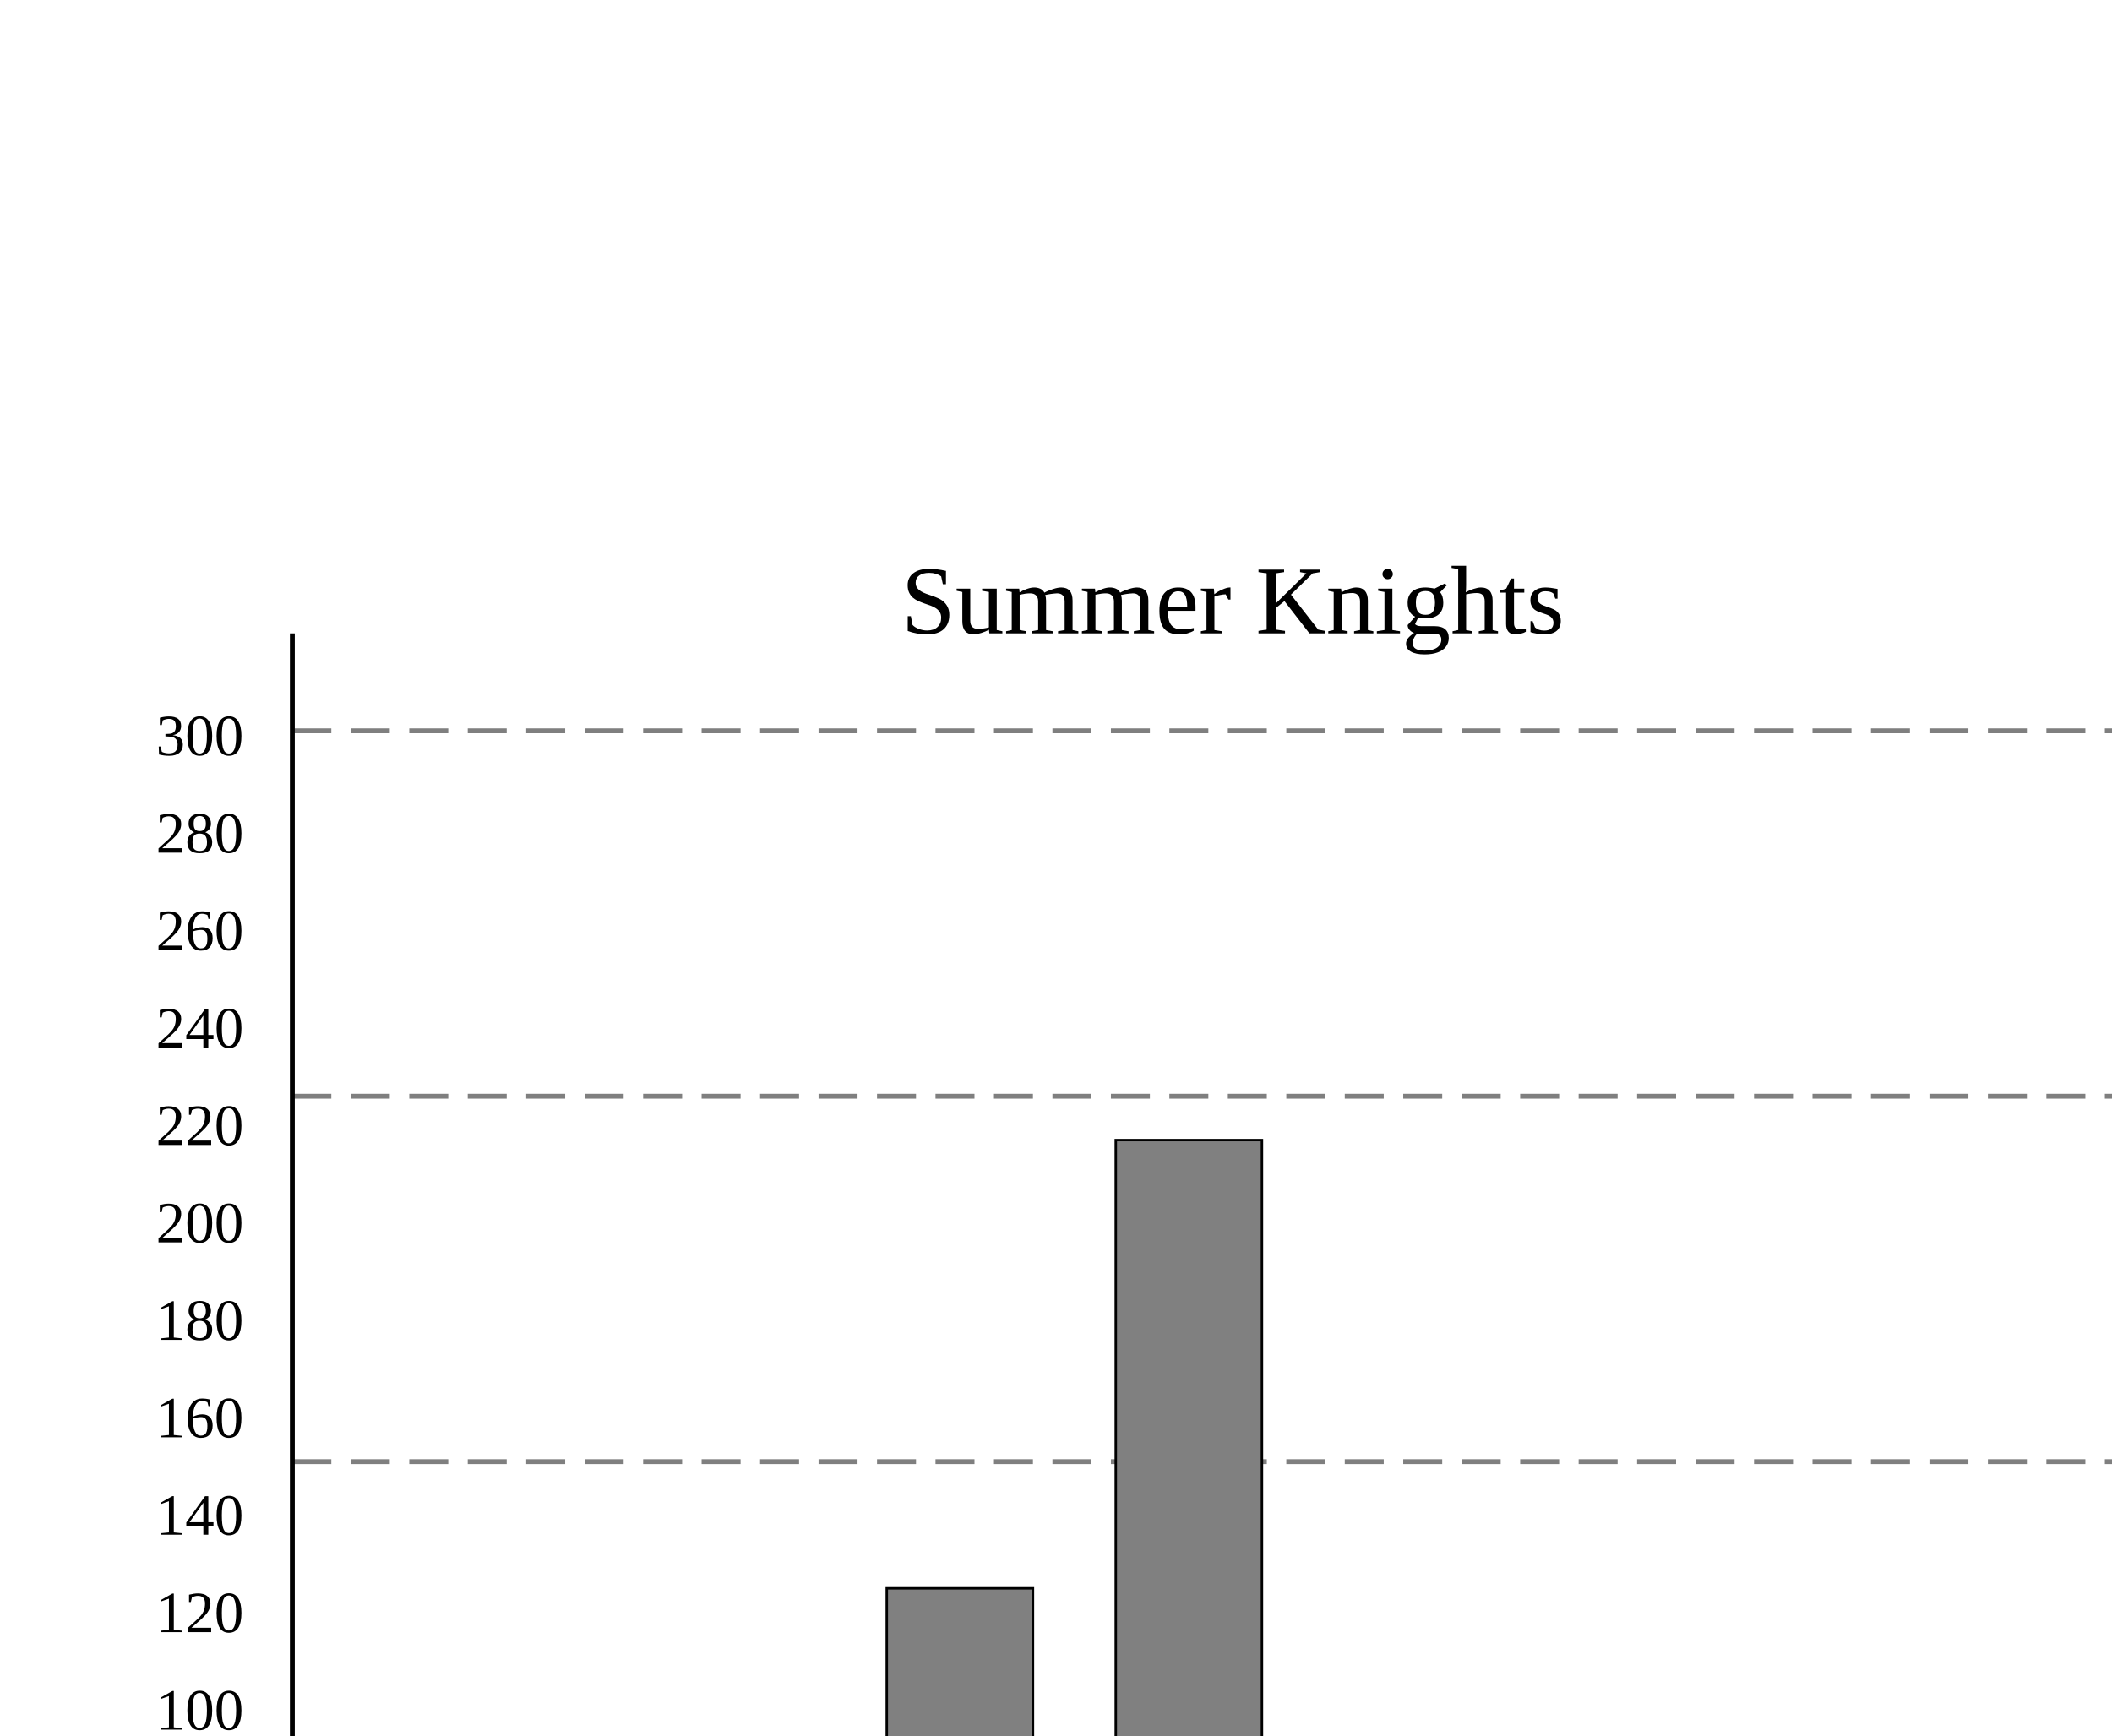
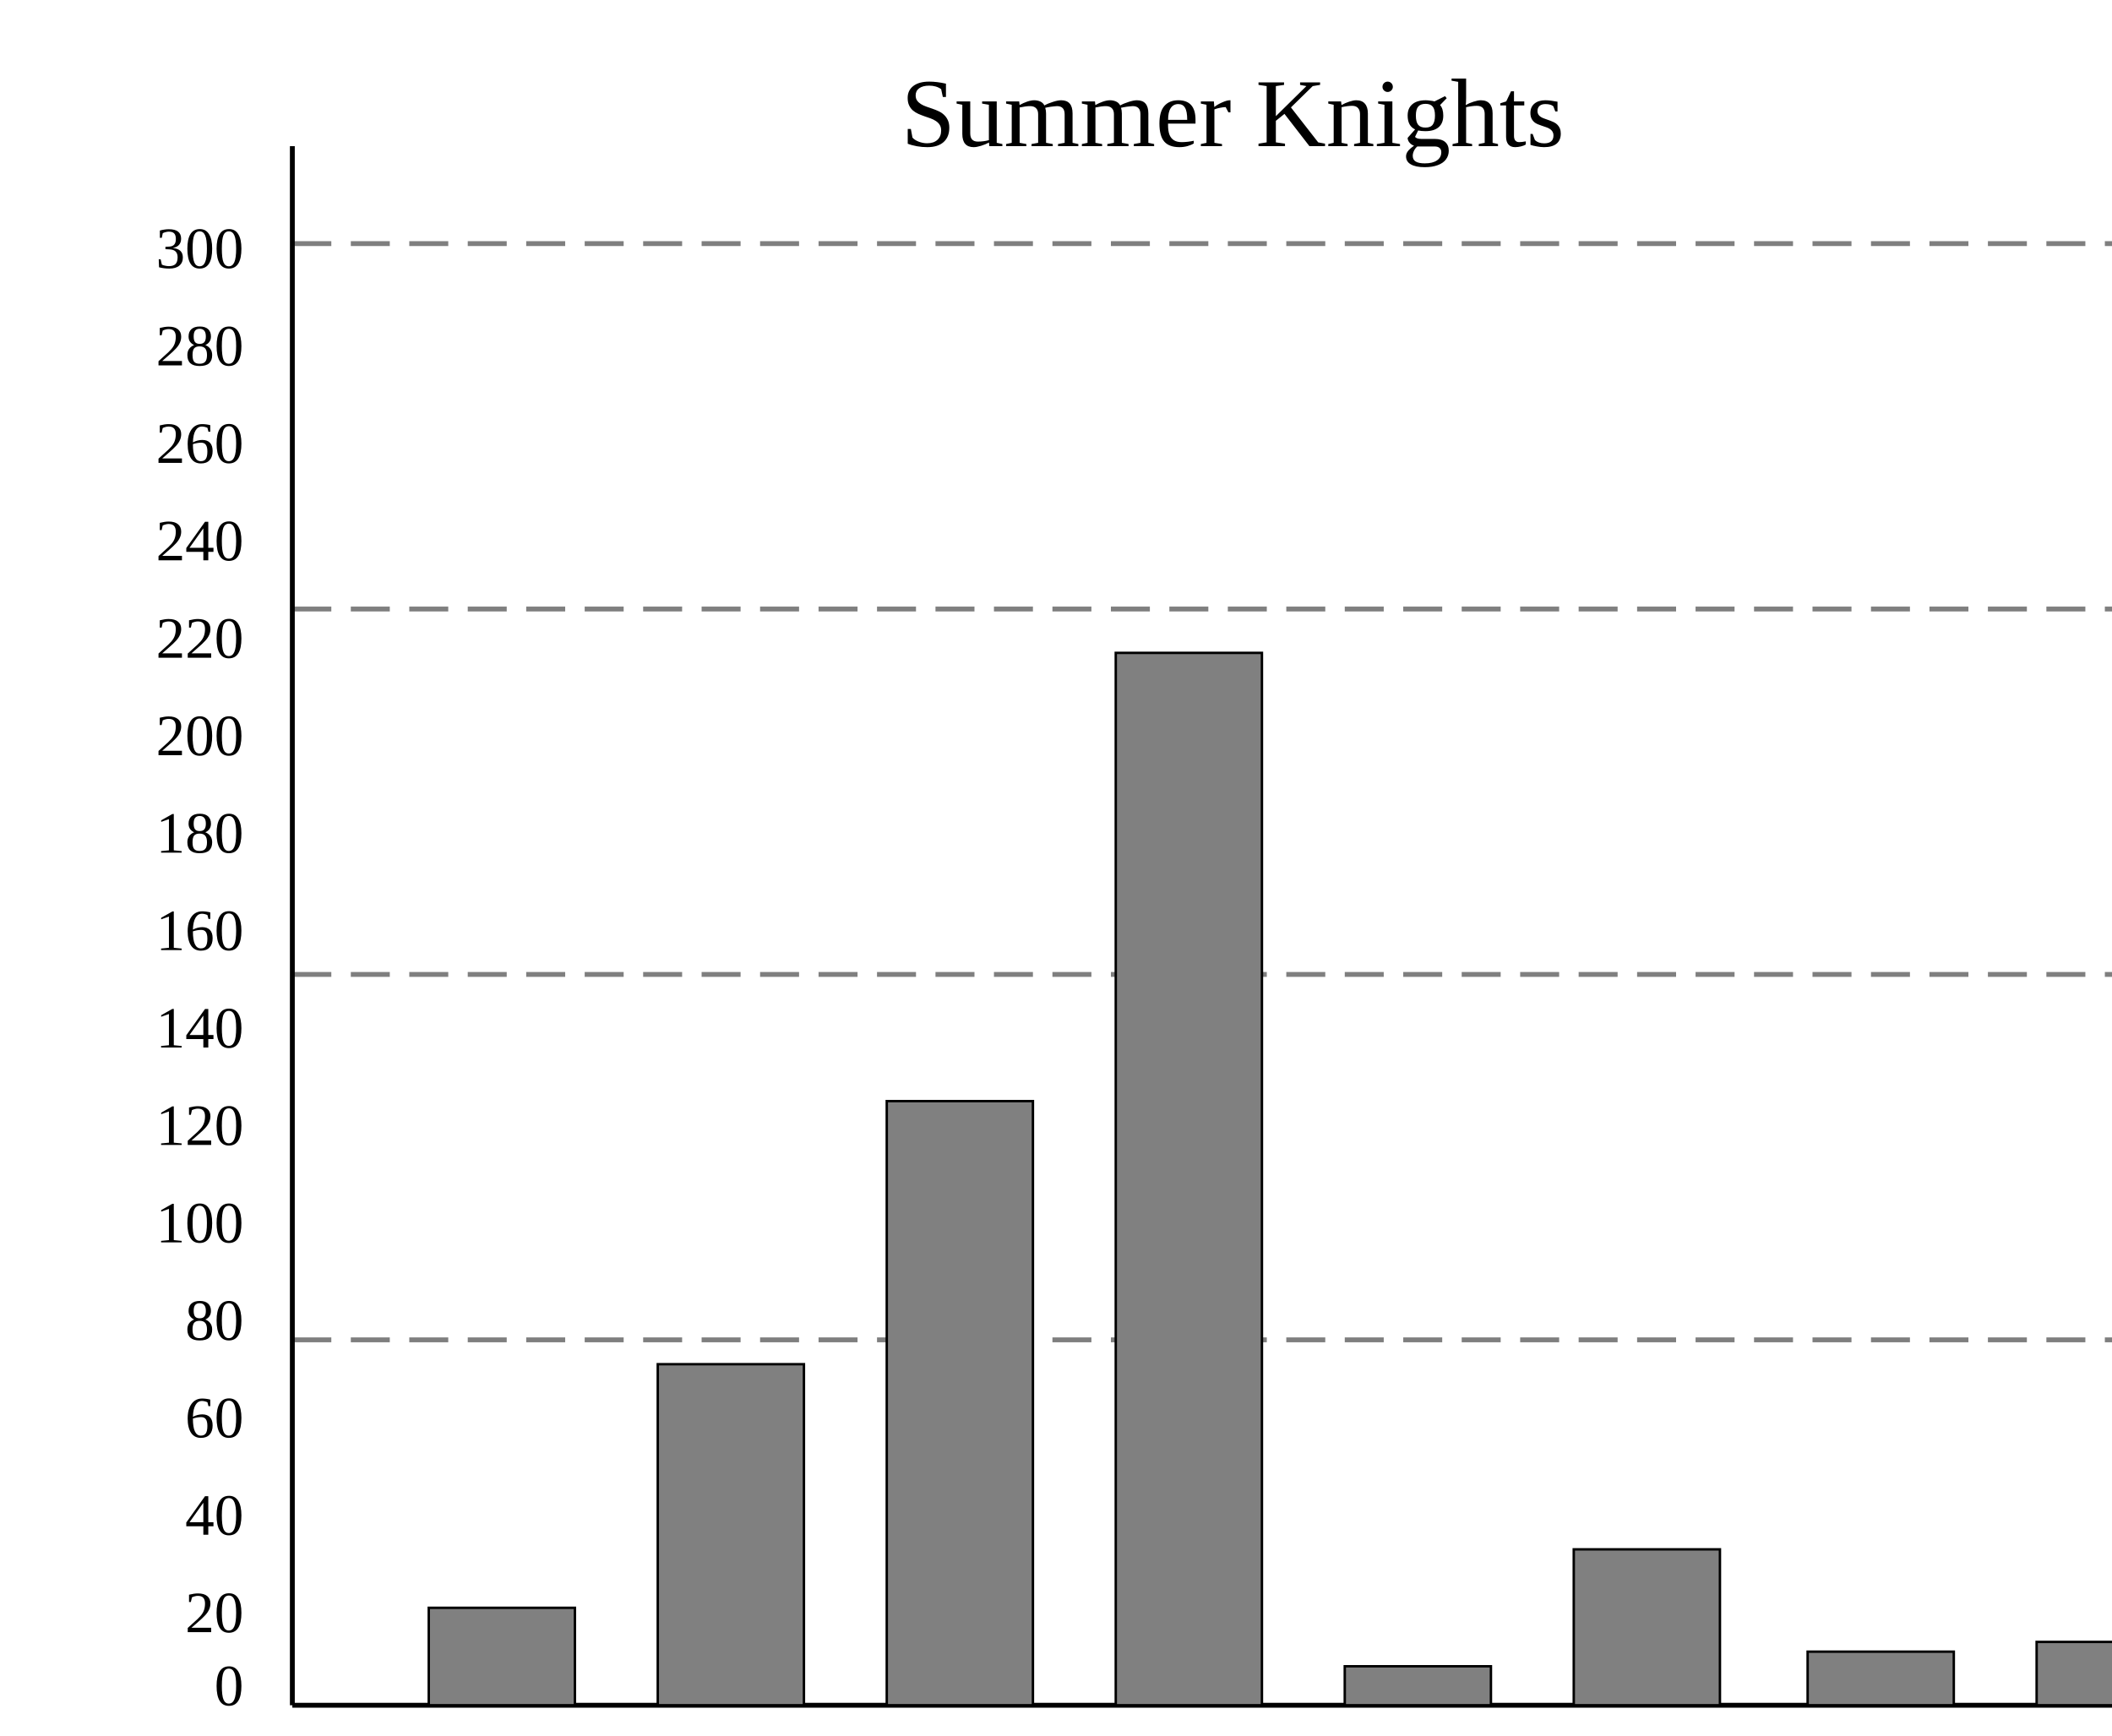
<svg xmlns="http://www.w3.org/2000/svg" height="100%" width="100%">
-   <g transform="translate(40, 450)">
+   <g transform="translate(40, 350)">
    <text x="213" y="-320" text-anchor="middle" font-size="20px">Summer Knights</text>
    <line x1="20" x2="20" y1="0" y2="-320" stroke="black" stroke-width="1" />
    <line x1="20" x2="426" y1="0" y2="0" stroke="black" stroke-width="1" />
    <line x1="20" x2="426" y1="-75" y2="-75" stroke="black" opacity="0.5" stroke-dasharray="8 4" stroke-width="1" />
    <line x1="20" x2="426" y1="-150" y2="-150" stroke="black" opacity="0.5" stroke-dasharray="8 4" stroke-width="1" />
    <line x1="20" x2="426" y1="-225" y2="-225" stroke="black" opacity="0.5" stroke-dasharray="8 4" stroke-width="1" />
    <line x1="20" x2="426" y1="-300" y2="-300" stroke="black" opacity="0.5" stroke-dasharray="8 4" stroke-width="1" />
    <text x="10" y="0" text-anchor="end">0</text>
    <text x="10" y="-15" text-anchor="end">20</text>
    <text x="10" y="-35" text-anchor="end">40</text>
    <text x="10" y="-55" text-anchor="end">60</text>
    <text x="10" y="-75" text-anchor="end">80</text>
    <text x="10" y="-95" text-anchor="end">100</text>
    <text x="10" y="-115" text-anchor="end">120</text>
    <text x="10" y="-135" text-anchor="end">140</text>
    <text x="10" y="-155" text-anchor="end">160</text>
    <text x="10" y="-175" text-anchor="end">180</text>
    <text x="10" y="-195" text-anchor="end">200</text>
    <text x="10" y="-215" text-anchor="end">220</text>
    <text x="10" y="-235" text-anchor="end">240</text>
    <text x="10" y="-255" text-anchor="end">260</text>
    <text x="10" y="-275" text-anchor="end">280</text>
    <text x="10" y="-295" text-anchor="end">300</text>
    <rect x="48" y="-20" stroke="black" stroke-width=".5" fill="gray" width="30" height="20" />
    <text x="63" y="20" text-anchor="middle" font-size="11px">aspect</text>
    <rect x="95" y="-70" stroke="black" stroke-width=".5" fill="gray" width="30" height="70" />
    <text x="110" y="20" text-anchor="middle" font-size="11px">contraction</text>
    <rect x="142" y="-124" stroke="black" stroke-width=".5" fill="gray" width="30" height="124" />
    <text x="157" y="20" text-anchor="middle" font-size="11px">deletion</text>
    <rect x="189" y="-216" stroke="black" stroke-width=".5" fill="gray" width="30" height="216" />
    <text x="204" y="20" text-anchor="middle" font-size="11px">dropping</text>
    <rect x="236" y="-8" stroke="black" stroke-width=".5" fill="gray" width="30" height="8" />
    <text x="251" y="20" text-anchor="middle" font-size="11px">negative</text>
    <rect x="283" y="-32" stroke="black" stroke-width=".5" fill="gray" width="30" height="32" />
    <text x="298" y="20" text-anchor="middle" font-size="11px">tense</text>
    <rect x="331" y="-11" stroke="black" stroke-width=".5" fill="gray" width="30" height="11" />
    <text x="346" y="20" text-anchor="middle" font-size="11px">compound</text>
    <rect x="378" y="-13" stroke="black" stroke-width=".5" fill="gray" width="30" height="13" />
    <text x="393" y="20" text-anchor="middle" font-size="11px">language</text>
  </g>
</svg>
